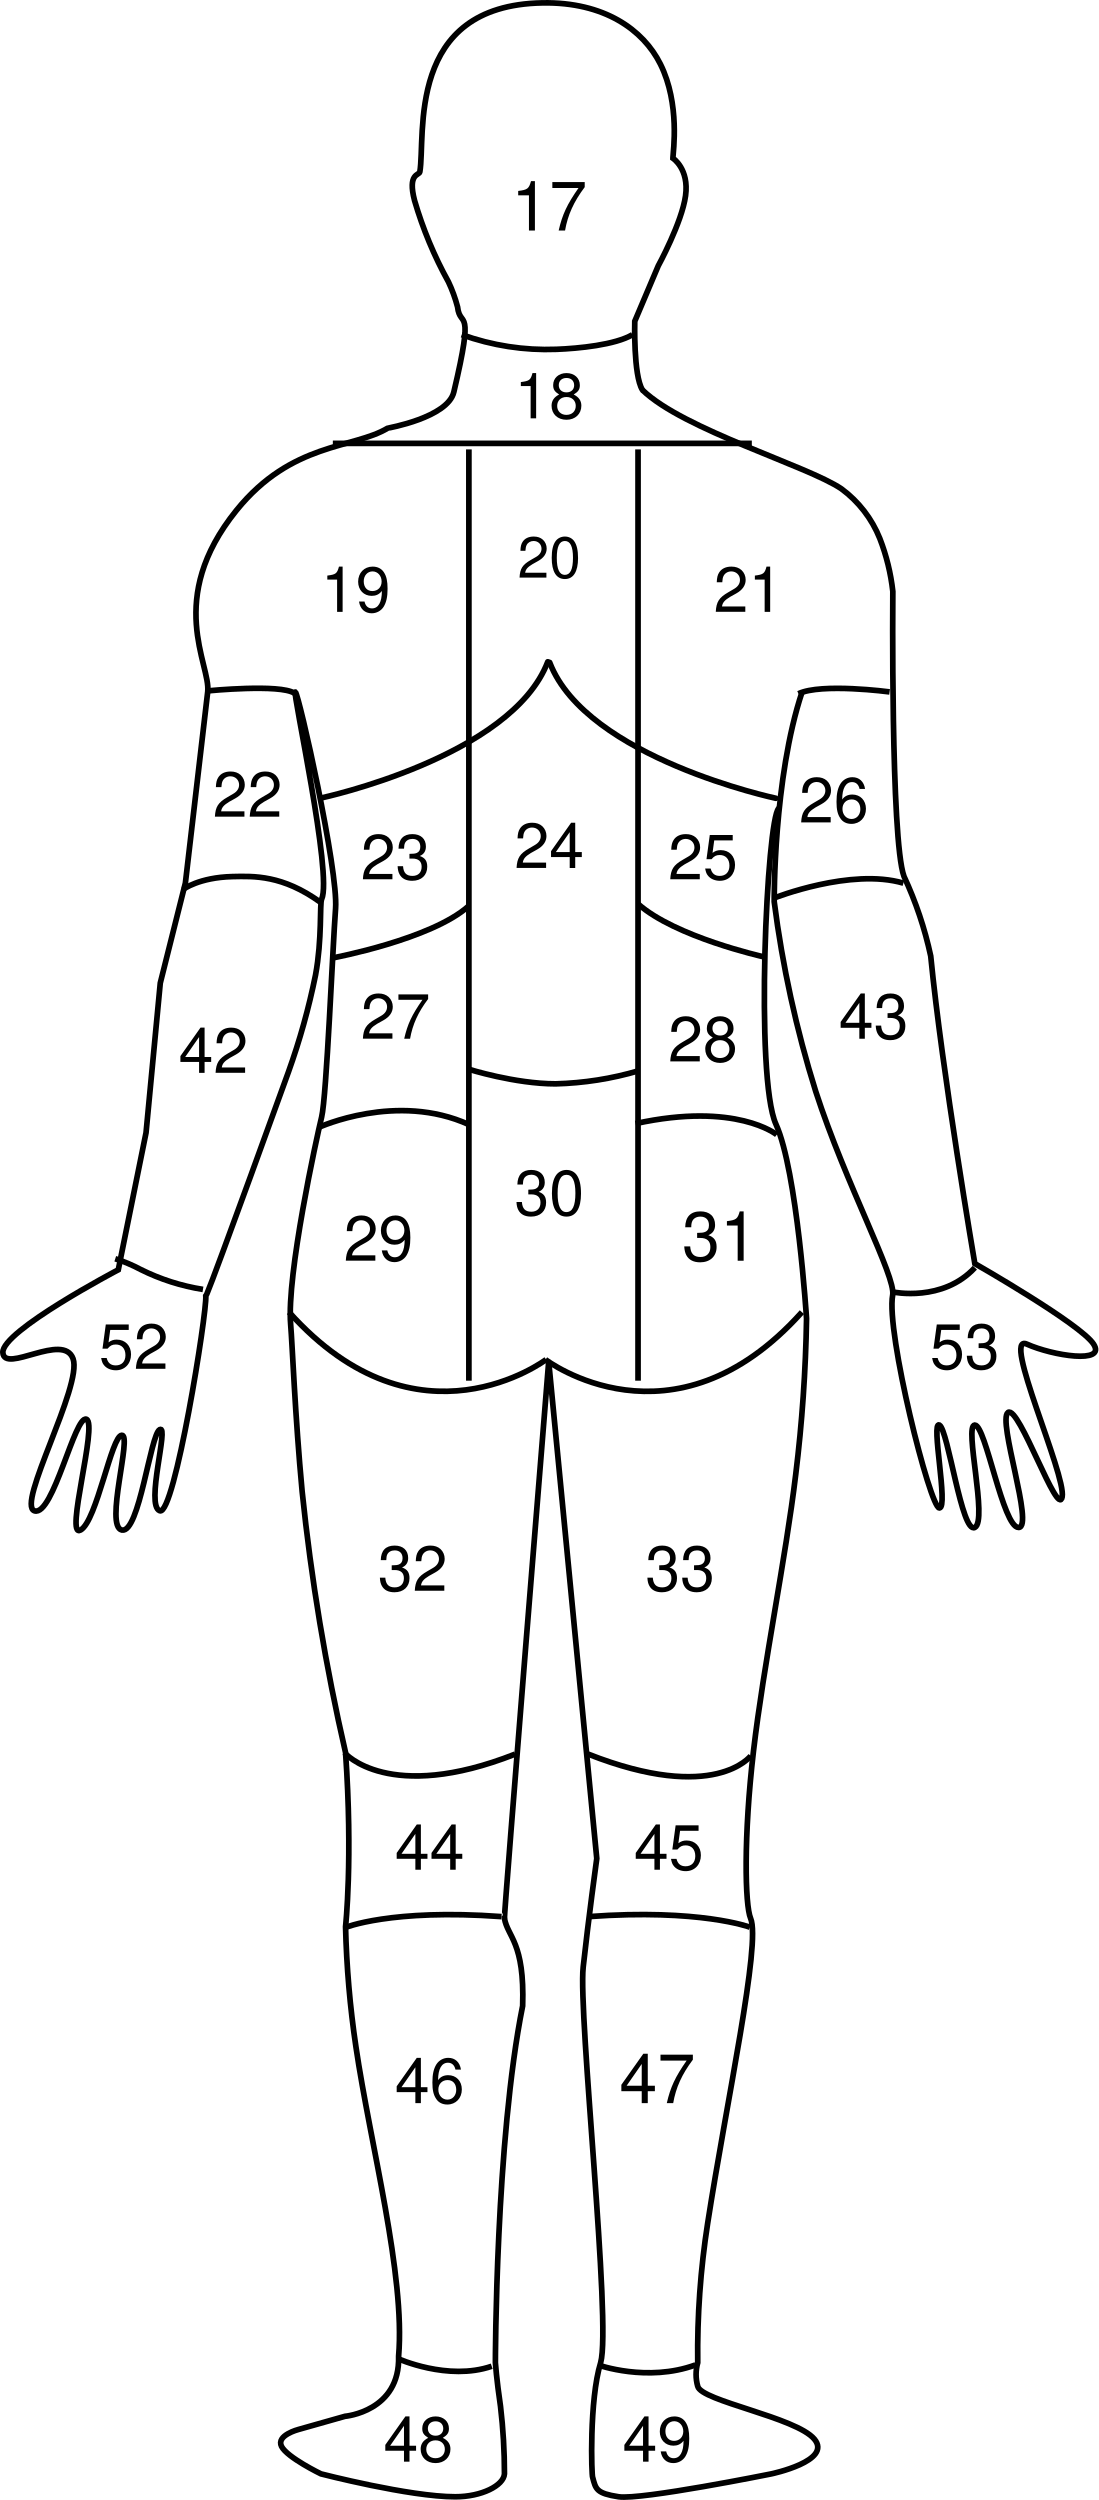
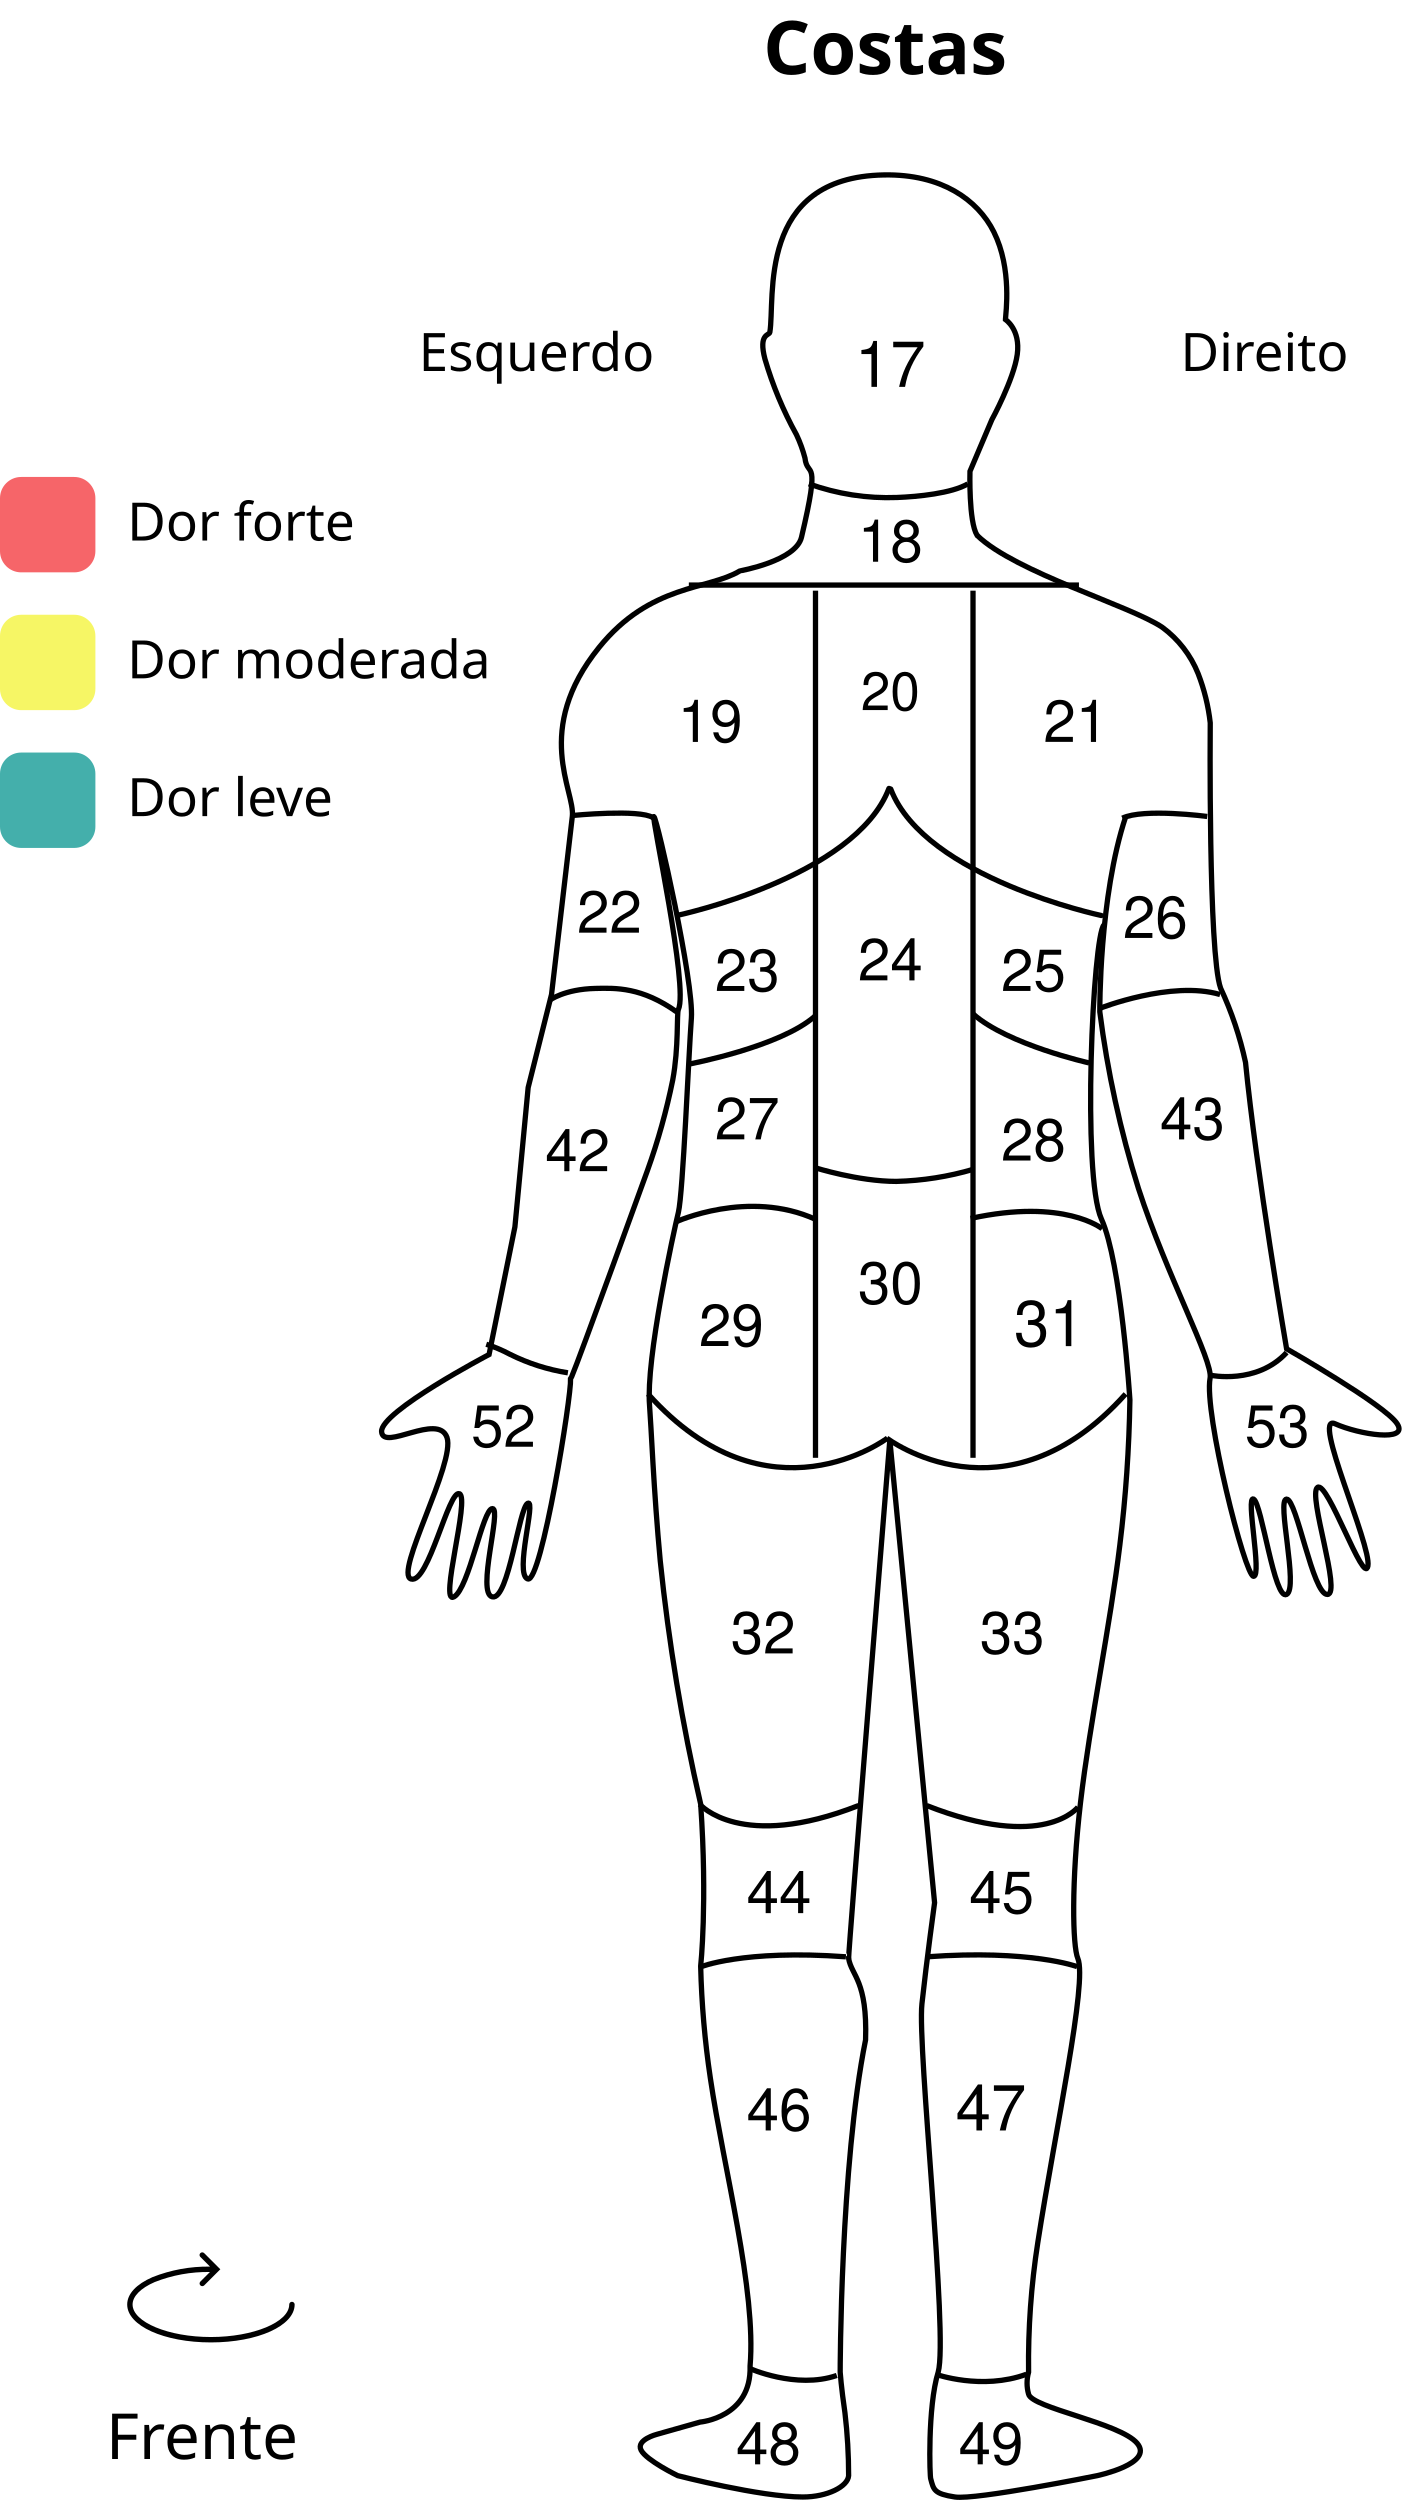
- <svg xmlns="http://www.w3.org/2000/svg" width="192.985" height="439.233" viewBox="0 0 192.985 439.233">
-   <g id="Group_1637" data-name="Group 1637" transform="translate(-112.5 -255.499)">
+ <svg xmlns="http://www.w3.org/2000/svg" width="264.485" height="471.732" viewBox="0 0 264.485 471.732">
+   <text id="Costas" transform="translate(144 14)" font-size="14" font-family="Montserrat-SemiBold, Montserrat" font-weight="600">
+     <tspan x="0" y="0">Costas</tspan>
+   </text>
+   <g id="Group_1628" data-name="Group 1628" transform="translate(-20 -213)">
+     <text id="Direito" transform="translate(277 283)" font-size="10" font-family="Montserrat-Medium, Montserrat" font-weight="500">
+       <tspan x="-34.25" y="0">Direito</tspan>
+     </text>
+     <text id="Esquerdo" transform="translate(99 283)" font-size="10" font-family="Montserrat-Medium, Montserrat" font-weight="500">
+       <tspan x="0" y="0">Esquerdo</tspan>
+     </text>
+   </g>
+   <g id="Group_1631" data-name="Group 1631" transform="translate(-272 200)">
+     <text id="Frente" transform="translate(292 264)" font-size="12" font-family="Montserrat-Medium, Montserrat" font-weight="500">
+       <tspan x="0" y="0">Frente</tspan>
+     </text>
+     <g id="girar-objeto" transform="translate(296 208.275)">
+       <path id="Path_2878" data-name="Path 2878" d="M31.084,26.057a.511.511,0,0,0-.51.51c0,3.327-6.768,6.136-14.778,6.137S1.017,29.893,1.017,26.567c0-1.536,1.521-3.08,4.171-4.232a27.23,27.23,0,0,1,10.429-1.9L13.8,22.25a.51.51,0,0,0,.722.72l3.05-3.047-3.05-3.05a.509.509,0,0,0-.72.72l1.823,1.823A28.321,28.321,0,0,0,4.784,21.4C1.7,22.742,0,24.578,0,26.568c0,4.014,6.94,7.156,15.8,7.156s15.8-3.146,15.8-7.158A.514.514,0,0,0,31.084,26.057Z" transform="translate(0 0)" />
+     </g>
+   </g>
+   <g id="Group_1637" data-name="Group 1637" transform="translate(-41 -223)">
    <g id="Group_1627" data-name="Group 1627" transform="translate(113 256)">
      <path id="Path_2639" data-name="Path 2639" d="M3123.224,817.224c7.162,6.934,29.007,13.3,34.934,17.336a20.122,20.122,0,0,1,6.75,8.734,37.039,37.039,0,0,1,2.284,9.292s-.386,43.585,1.957,50.058a66.3,66.3,0,0,1,4.7,14.006c2,20.389,7.748,54.035,7.748,54.035s18.583,10.611,20.867,14.149-7.208,2.027-11.727,0,6.926,22.949,6.206,26.845-7.6-16.183-9.51-14.841,4.627,20.174,1.858,20.207-5.77-17.994-7.694-17.994,2.31,16.794,0,17.994-4.667-17.139-6.222-17.994,1.625,14.523,0,14.575-9.423-30.979-8.21-37.412c.6-3.2-8.2-19.391-13.522-35.787a193.677,193.677,0,0,1-7.291-33.32s-.164-21.7,4.9-36.857" transform="translate(-3010.828 -749.181)" fill="none" stroke="#000" stroke-width="1" />
      <path id="Path_2640" data-name="Path 2640" d="M2210.821,324.585c-2.079,1.959-4.2,47.3-.478,55.494s5.373,34.138,5.373,34.138a257.8,257.8,0,0,1-1.9,27.378c-1.8,14.967-5.634,33.321-7.419,48.574-1.76,15.051-1.5,27.1-.509,29.424,1.855,4.354-4.24,32.277-7.541,53.544a146.55,146.55,0,0,0-1.75,24.518,7.633,7.633,0,0,0,0,4.151c.6,2.6,17.253,5.428,20.487,9.275s-7.55,6.111-7.55,6.111-22.9,4.625-26.834,4.025-4.019-1.357-4.559-3.393c-.2-.177-.632-13.57,1.4-20.168,1.919-6.8-3.962-61.25-3.066-69.509s2.384-19.068,2.384-19.068l-8.446-87.307s-7.917,97.641-7.775,97.821-.093-.548,0,0c.555,3.281,3.567,4.163,3.2,15.375-4.757,23.594-4.791,62.688-4.791,62.688s.187,2.795.9,7.681a100.153,100.153,0,0,1,.693,11.856c-.142,2.066-4.04,4.025-8.634,4.025-8.06,0-23.606-4.025-23.606-4.025s-5.935-2.872-6.924-4.822,2.969-2.975,2.969-2.975l8.177-2.315s9.719-.834,9.423-10.571c1.2-14.257-4.963-37.146-7.5-54.354a171.316,171.316,0,0,1-1.824-21.1s1.3-11.909,0-30.59a376.784,376.784,0,0,1-7.624-45.859c-1.253-13.358-1.717-25.7-2.022-29.362-.725-8.7,4.576-32.857,5.444-36.436s1.94-29.918,2.451-36.625-6.45-37.635-7.063-38.045,6.57,32.178,4.612,36.4c-.36.777.1,7.054-1.073,13.324a122.313,122.313,0,0,1-4.757,17.023s-12.989,35.928-14.318,38.962a1.552,1.552,0,0,1-.2.36c.223,2.948-5.507,38.71-8.083,37.781s1.666-15.124,0-14.279-3.589,18.289-6.663,17.661,1.814-16.661,0-16.661-4.393,15.033-7.256,16.661,3.053-18.621,1.03-19.467S2083.342,449,2080.08,448s8.453-21.98,6.77-26.718-12.068,2.684-12.336-1.084,20.279-14.554,20.279-14.554l4.877-24.085,2.5-26.294,4.412-17.575s3.369-28.847,3.923-33.6-7.568-16.248,5.057-31.888c9.691-12.005,20.568-10.8,26.555-14.422.025-.014,10.562-1.855,11.628-6.35,3.738-15.756,1.109-10.993.654-14.961a25.473,25.473,0,0,0-1.6-4.393,70.139,70.139,0,0,1-5.953-14.293c-1.257-4.832.821-4.393.928-5.034,1.06-6.332-2.614-29.279,21.564-29.69,10.8-.183,17.675,4.684,20.7,10.755,3.49,7,2.232,15.422,2.2,16.458,0,.042,0,.08,0,.08s2.867,1.854,2.222,6.58-4.8,12.326-4.8,12.326l-4.124,9.73s-.261,9.484,1.339,12.058" transform="translate(-2074.511 -183.052)" fill="none" stroke="#000" stroke-linecap="round" stroke-width="1" />
      <path id="Path_2742" data-name="Path 2742" d="M13373.553-4702.079s2.766-2.111,8.674-2.246c3.771-.085,8.768-.29,15.414,4.491" transform="translate(-13341.871 4857.835)" fill="none" stroke="#000" stroke-width="1" />
      <path id="Path_2743" data-name="Path 2743" d="M13414.725-5014.084s12.656-1.245,15.16.415" transform="translate(-13378.668 5134.958)" fill="none" stroke="#000" stroke-linecap="round" stroke-width="1" />
      <path id="Path_2746" data-name="Path 2746" d="M13826.563-5536.067h0a44.089,44.089,0,0,0,16.643,2.573c3.885-.148,10.314-.772,13.361-2.573" transform="translate(-13745.939 5594.365)" fill="none" stroke="#000" stroke-width="1" />
      <path id="Path_2747" data-name="Path 2747" d="M13617.883-5412.238h73.613" transform="translate(-13559.905 5489.637)" fill="none" stroke="#000" stroke-width="1" />
      <path id="Path_2748" data-name="Path 2748" d="M13845.085-5412.237v163.624" transform="translate(-13763.207 5490.691)" fill="none" stroke="#000" stroke-width="1" />
      <path id="Path_2749" data-name="Path 2749" d="M13845.085-5412.237v163.624" transform="translate(-13733.485 5490.691)" fill="none" stroke="#000" stroke-width="1" />
      <path id="Path_2750" data-name="Path 2750" d="M13836.084-4743.753" transform="translate(-13755.166 4893.024)" fill="#ff5124" stroke="#000" stroke-width="1" />
      <path id="Path_2751" data-name="Path 2751" d="M13600.485-4860.808s33.4-7.148,39.793-23.917" transform="translate(-13544.541 5000.499)" fill="none" stroke="#000" stroke-linecap="round" stroke-width="1" />
      <path id="Path_2752" data-name="Path 2752" d="M13661.143-4862.793s-33.211-7.067-39.7-23.78c-.006-.016-.02-.05-.033-.084" transform="translate(-13525.334 5002.543)" fill="none" stroke="#000" stroke-linecap="round" stroke-width="1" />
      <path id="Path_2753" data-name="Path 2753" d="M13596.859-4330.139s13.693-6.294,26.43-.466" transform="translate(-13541.352 4527.71)" fill="none" stroke="#000" stroke-width="1" />
      <path id="Path_2754" data-name="Path 2754" d="M13767.438-4329.9s-7.125-5.828-24.822-1.954" transform="translate(-13631.459 4528.762)" fill="none" stroke="#000" stroke-width="1" />
      <path id="Path_2755" data-name="Path 2755" d="M13620.857-4736.1s17.178-3.235,23.721-9.042" transform="translate(-13562.8 4903.878)" fill="none" stroke="#000" stroke-width="1" />
      <path id="Path_2756" data-name="Path 2756" d="M13642.933-4739.808s-15.365-3.44-21.916-9.247" transform="translate(-13509.408 4907.378)" fill="none" stroke="#000" stroke-width="1" />
      <path id="Path_2757" data-name="Path 2757" d="M13592.464-3977.9s-22.475,17.017-45.178-8.323" transform="translate(-13497.003 4216.256)" fill="none" stroke="#000" stroke-width="1" />
      <path id="Path_2758" data-name="Path 2758" d="M13545.066-3977.887s22.352,17.006,45.057-8.333" transform="translate(-13449.732 4216.256)" fill="none" stroke="#000" stroke-width="1" />
      <path id="Path_2759" data-name="Path 2759" d="M13639.308-3258.965s7.723,8.979,29.973.212" transform="translate(-13579.257 3566.436)" fill="none" stroke="#000" stroke-width="1" />
      <path id="Path_2760" data-name="Path 2760" d="M13667.892-3256.658s-6.334,8.472-28.584-.295" transform="translate(-13536.479 3564.638)" fill="none" stroke="#000" stroke-width="1" />
      <path id="Path_2761" data-name="Path 2761" d="M13639.308-2989.854s8.088-3.385,27.574-1.956" transform="translate(-13579.266 3328.046)" fill="none" stroke="#000" stroke-width="1" />
      <path id="Path_2762" data-name="Path 2762" d="M13667.638-2990.016s-8.844-3.289-28.33-1.861" transform="translate(-13536.374 3328.112)" fill="none" stroke="#000" stroke-width="1" />
      <path id="Path_2763" data-name="Path 2763" d="M13726.866-2261.968s8.846,4.025,16.557,1.368" transform="translate(-13657.529 2675.833)" fill="none" stroke="#000" stroke-width="1" />
      <path id="Path_2764" data-name="Path 2764" d="M14057.146-2251.2s8.666,3.107,17.143,0" transform="translate(-13952.59 2666.2)" fill="none" stroke="#000" stroke-width="1" />
      <path id="Path_2765" data-name="Path 2765" d="M14541.8-4054.93s8.723,1.846,14.375-4.281" transform="translate(-14385.396 4281.427)" fill="none" stroke="#000" stroke-width="1" />
      <path id="Path_2766" data-name="Path 2766" d="M14347.3-4697.107s13.469-5.316,22.688-2.6" transform="translate(-14211.764 4854.369)" fill="none" stroke="#000" stroke-width="1" />
      <path id="Path_2767" data-name="Path 2767" d="M14403.67-5013.775s-12-1.594-16.008.317" transform="translate(-14247.875 5134.838)" fill="none" stroke="#000" stroke-width="1" />
      <path id="Path_2877" data-name="Path 2877" d="M2266.486,2274.089a26.561,26.561,0,0,1,4.469,1.89,37.625,37.625,0,0,0,10.94,3.5" transform="translate(-2246.735 -2053.436)" fill="none" stroke="#000" stroke-width="1" />
    </g>
    <text id="_17" data-name="17" transform="translate(209 296)" font-size="12" font-family="Helvetica">
      <tspan x="-6.674" y="0">17</tspan>
    </text>
    <text id="_18" data-name="18" transform="translate(209 329)" font-size="11" font-family="Helvetica">
      <tspan x="-6.118" y="0">18</tspan>
    </text>
    <text id="_19" data-name="19" transform="translate(175 363)" font-size="11" font-family="Helvetica">
      <tspan x="-6.118" y="0">19</tspan>
    </text>
    <text id="_22" data-name="22" transform="translate(156 399)" font-size="11" font-family="Helvetica">
      <tspan x="-6.118" y="0">22</tspan>
    </text>
    <text id="_42" data-name="42" transform="translate(150 444)" font-size="11" font-family="Helvetica">
      <tspan x="-6.118" y="0">42</tspan>
    </text>
    <text id="_27" data-name="27" transform="translate(182 438)" font-size="11" font-family="Helvetica">
      <tspan x="-6.118" y="0">27</tspan>
    </text>
    <text id="_29" data-name="29" transform="translate(179 477)" font-size="11" font-family="Helvetica">
      <tspan x="-6.118" y="0">29</tspan>
    </text>
    <text id="_32" data-name="32" transform="translate(185 535)" font-size="11" font-family="Helvetica">
      <tspan x="-6.118" y="0">32</tspan>
    </text>
    <text id="_44" data-name="44" transform="translate(188 584)" font-size="11" font-family="Helvetica">
      <tspan x="-6.118" y="0">44</tspan>
    </text>
    <text id="_46" data-name="46" transform="translate(188 625)" font-size="11" font-family="Helvetica">
      <tspan x="-6.118" y="0">46</tspan>
    </text>
    <text id="_48" data-name="48" transform="translate(186 688)" font-size="11" font-family="Helvetica">
      <tspan x="-6.118" y="0">48</tspan>
    </text>
    <text id="_49" data-name="49" transform="translate(228 688)" font-size="11" font-family="Helvetica">
      <tspan x="-6.118" y="0">49</tspan>
    </text>
    <text id="_47" data-name="47" transform="translate(228 625)" font-size="12" font-family="Helvetica">
      <tspan x="-6.674" y="0">47</tspan>
    </text>
    <text id="_33" data-name="33" transform="translate(232 535)" font-size="11" font-family="Helvetica">
      <tspan x="-6.118" y="0">33</tspan>
    </text>
    <text id="_45" data-name="45" transform="translate(230 584)" font-size="11" font-family="Helvetica">
      <tspan x="-6.118" y="0">45</tspan>
    </text>
    <text id="_31" data-name="31" transform="translate(239 477)" font-size="12" font-family="Helvetica">
      <tspan x="-6.674" y="0">31</tspan>
    </text>
    <text id="_53" data-name="53" transform="translate(282 496)" font-size="11" font-family="Helvetica">
      <tspan x="-6.118" y="0">53</tspan>
    </text>
    <text id="_52" data-name="52" transform="translate(136 496)" font-size="11" font-family="Helvetica">
      <tspan x="-6.118" y="0">52</tspan>
    </text>
    <text id="_30" data-name="30" transform="translate(209 469)" font-size="11" font-family="Helvetica">
      <tspan x="-6.118" y="0">30</tspan>
    </text>
    <text id="_28" data-name="28" transform="translate(236 442)" font-size="11" font-family="Helvetica">
      <tspan x="-6.118" y="0">28</tspan>
    </text>
    <text id="_43" data-name="43" transform="translate(266 438)" font-size="11" font-family="Helvetica">
      <tspan x="-6.118" y="0">43</tspan>
    </text>
    <text id="_23" data-name="23" transform="translate(182 410)" font-size="11" font-family="Helvetica">
      <tspan x="-6.118" y="0">23</tspan>
    </text>
    <text id="_24" data-name="24" transform="translate(209 408)" font-size="11" font-family="Helvetica">
      <tspan x="-6.118" y="0">24</tspan>
    </text>
    <text id="_25" data-name="25" transform="translate(236 410)" font-size="11" font-family="Helvetica">
      <tspan x="-6.118" y="0">25</tspan>
    </text>
    <text id="_26" data-name="26" transform="translate(259 400)" font-size="11" font-family="Helvetica">
      <tspan x="-6.118" y="0">26</tspan>
    </text>
    <text id="_20" data-name="20" transform="translate(209 357)" font-size="10" font-family="Helvetica">
      <tspan x="-5.562" y="0">20</tspan>
    </text>
    <text id="_21" data-name="21" transform="translate(244 363)" font-size="11" font-family="Helvetica">
      <tspan x="-6.118" y="0">21</tspan>
    </text>
    <path id="Path_2879" data-name="Path 2879" d="M6069.658,197.78s8.133,2.581,15.32,2.581a56.745,56.745,0,0,0,14.575-2.294" transform="translate(-5874.851 245.562)" fill="none" stroke="#000" stroke-width="1" />
  </g>
+   <g id="Group_1006" data-name="Group 1006" transform="translate(0 141.816)">
+     <rect id="Rectangle_1922" data-name="Rectangle 1922" width="18" height="18" rx="4" transform="translate(0 0.184)" fill="#44afab" />
+   </g>
+   <g id="Group_1629" data-name="Group 1629" transform="translate(0 90)">
+     <rect id="Rectangle_1922-2" data-name="Rectangle 1922" width="18" height="18" rx="4" fill="#f66569" />
+   </g>
+   <g id="Group_1630" data-name="Group 1630" transform="translate(0 115.908)">
+     <rect id="Rectangle_1922-3" data-name="Rectangle 1922" width="18" height="18" rx="4" transform="translate(0 0.092)" fill="#f6f665" />
+   </g>
+   <text id="Dor_forte" data-name="Dor forte" transform="translate(24 102)" font-size="10" font-family="Montserrat-Medium, Montserrat" font-weight="500">
+     <tspan x="0" y="0">Dor forte</tspan>
+   </text>
+   <text id="Dor_moderada" data-name="Dor moderada" transform="translate(24 128)" font-size="10" font-family="Montserrat-Medium, Montserrat" font-weight="500">
+     <tspan x="0" y="0">Dor moderada</tspan>
+   </text>
+   <text id="Dor_leve" data-name="Dor leve" transform="translate(24 154)" font-size="10" font-family="Montserrat-Medium, Montserrat" font-weight="500">
+     <tspan x="0" y="0">Dor leve</tspan>
+   </text>
</svg>
